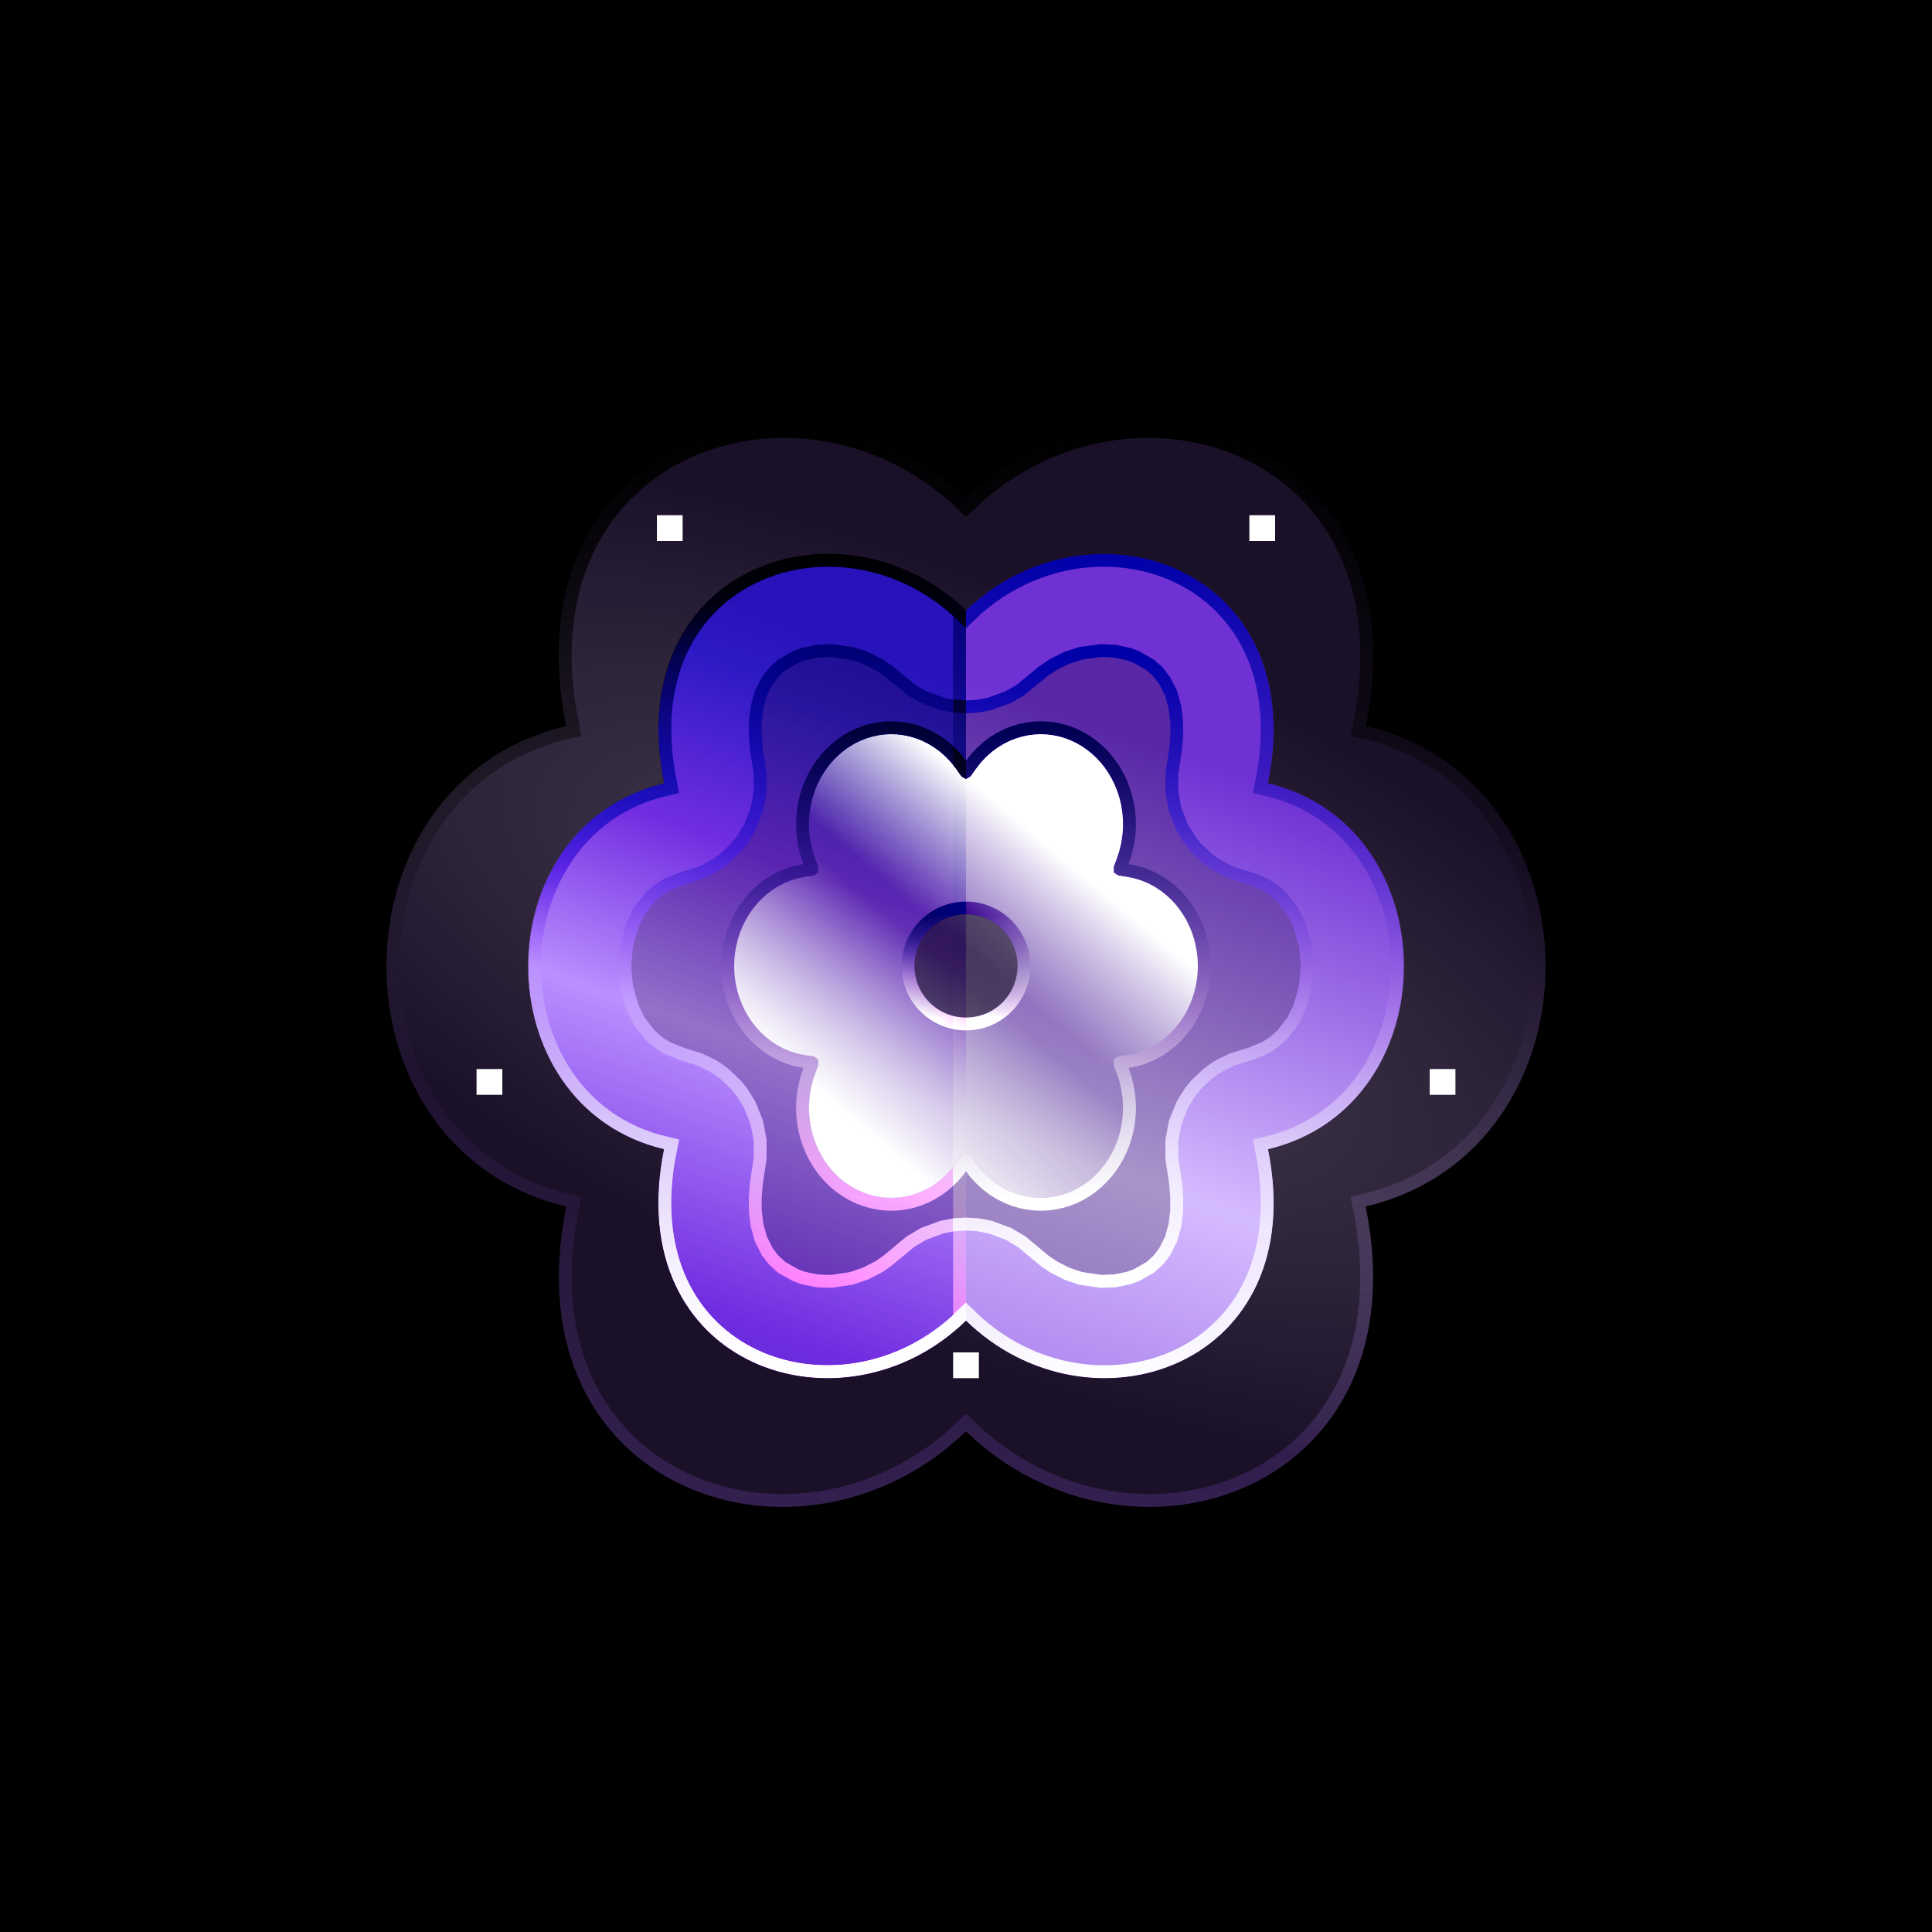
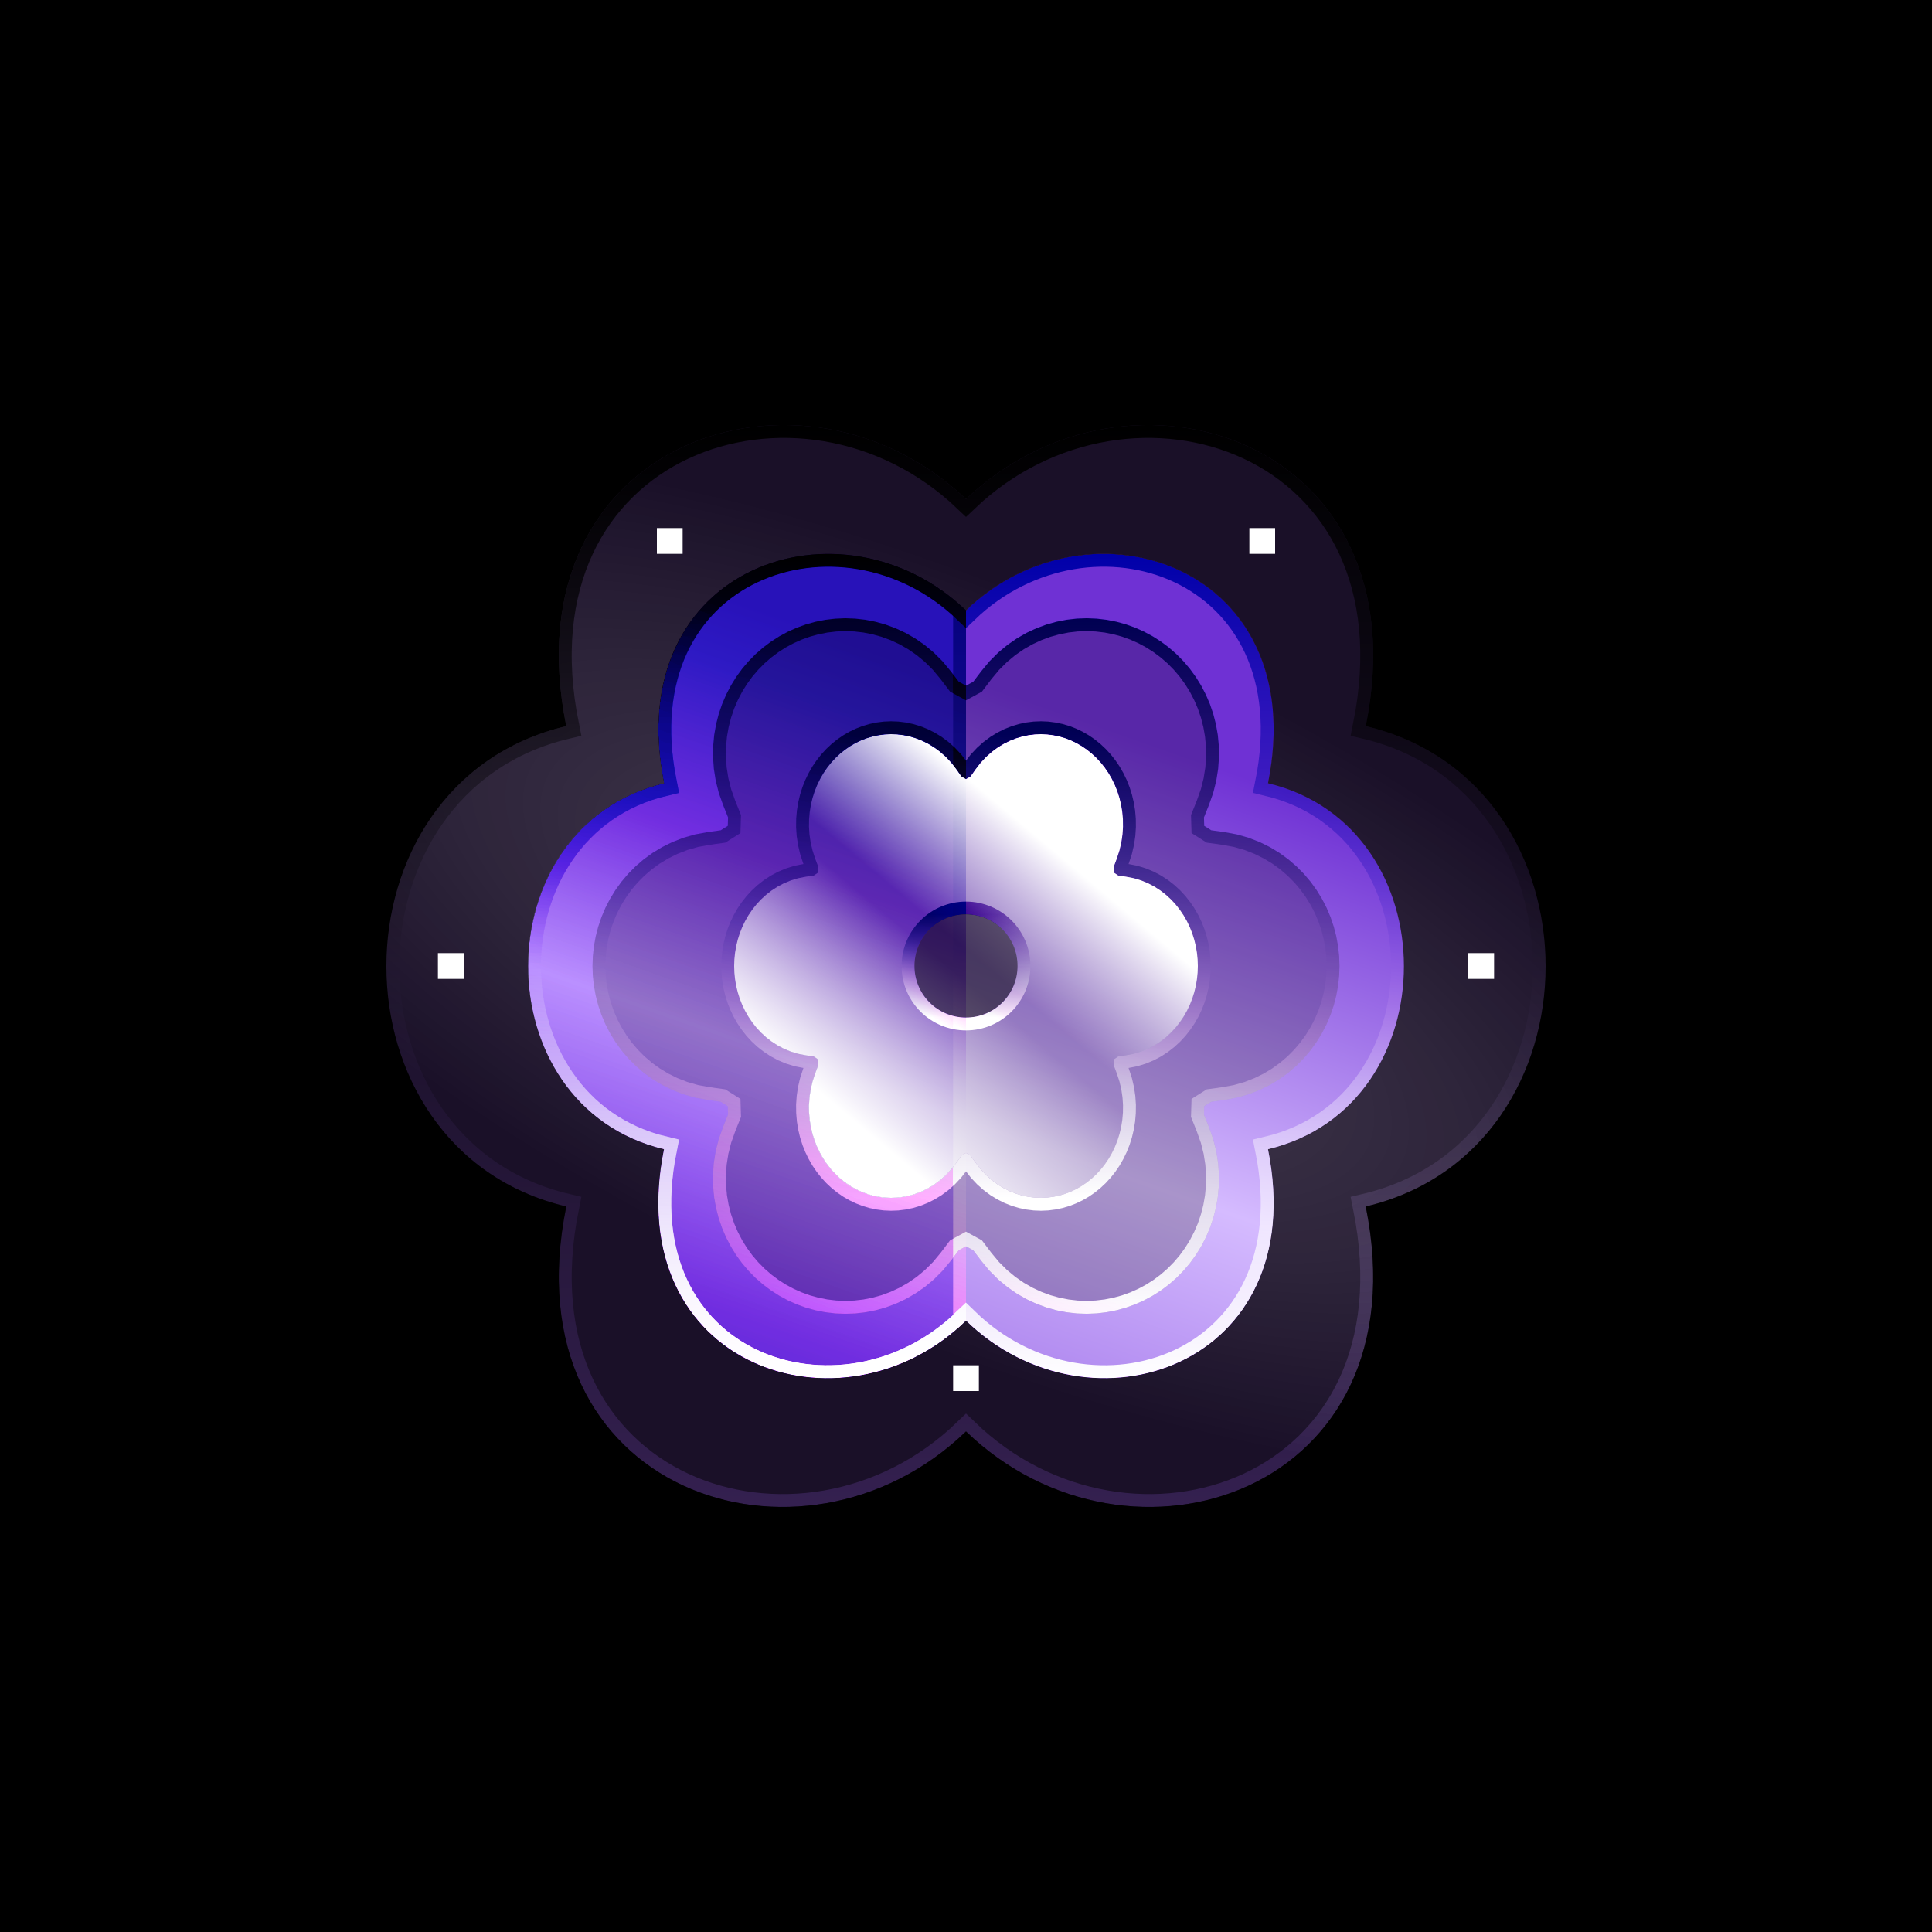
<svg xmlns="http://www.w3.org/2000/svg" width="150" height="150" viewBox="0 0 150 150" fill="none" data-name="D_4 Days 250">
  <defs>
    <radialGradient id="hb4r1" cx="0" cy="0" r="1" gradientUnits="userSpaceOnUse" gradientTransform="matrix(-22.143 21 -66.065 -34.133 75 75)">
      <stop stop-color="#FFFFFF" />
      <stop offset="1" stop-color="#FFFFFF" stop-opacity="0" />
    </radialGradient>
    <linearGradient id="hb4g3" x1="75" y1="33" x2="75" y2="117" gradientUnits="userSpaceOnUse">
      <stop offset="0" stop-color="#000000" />
      <stop offset="1" stop-color="#FFFFFF" />
    </linearGradient>
    <clipPath id="hb4c2">
      <path d="M75 38.753C87.724 26.637 110.534 34.19 106.034 56.377C124.655 60.784 124.655 89.265 106.034 93.671C110.534 115.858 87.724 123.411 75 111.137C62.276 123.411 39.466 115.858 43.966 93.671C25.345 89.265 25.345 60.784 43.966 56.377C39.466 34.19 62.276 26.637 75 38.753Z" />
    </clipPath>
    <linearGradient id="hb4l4" x1="96.104" y1="60.136" x2="70.013" y2="134.164" gradientUnits="userSpaceOnUse">
      <stop offset="0" stop-color="#6F31D4" />
      <stop offset="0.412" stop-color="#D5BBFF" />
      <stop offset="1" stop-color="#6F31D4" />
    </linearGradient>
    <linearGradient id="hb4g6" x1="75" y1="43" x2="75" y2="107" gradientUnits="userSpaceOnUse">
      <stop offset="0" stop-color="#000000" />
      <stop offset="1" stop-color="#FFFFFF" />
    </linearGradient>
    <clipPath id="hb4c5">
      <path d="M75 47.383C84.614 38.152 101.848 43.907 98.448 60.811C112.517 64.169 112.517 85.868 98.448 89.225C101.848 106.13 84.614 111.885 75 102.533C65.386 111.885 48.152 106.13 51.552 89.225C37.483 85.868 37.483 64.169 51.552 60.811C48.152 43.907 65.386 38.152 75 47.383Z" />
    </clipPath>
    <linearGradient id="hb4g8" x1="75" y1="43" x2="75" y2="107" gradientUnits="userSpaceOnUse">
      <stop offset="0" stop-color="#000000" />
      <stop offset="1" stop-color="#FFFFFF" />
    </linearGradient>
    <clipPath id="hb4c7">
      <path d="M75 102.533C65.386 111.885 48.152 106.13 51.552 89.225C37.483 85.868 37.483 64.169 51.552 60.811C48.152 43.907 65.386 38.152 75 47.383Z" />
    </clipPath>
-     <linearGradient id="hb4g10" x1="75" y1="51.009" x2="75" y2="98.988" gradientUnits="userSpaceOnUse">
+     <linearGradient id="hb4g10" x1="75" y1="48" x2="75" y2="102" gradientUnits="userSpaceOnUse">
      <stop offset="0" stop-color="#000000" />
      <stop offset="1" stop-color="#FFFFFF" />
    </linearGradient>
    <clipPath id="hb4c9">
-       <path d="M-10 -10H160V160H-10ZM75 55.383L76 55.321L77 55.129L78.5 54.577L79.5 53.998L81.325 52.502L82 52.046L83 51.545L84 51.217L85.5 51.009L86.5 51.057L87.5 51.274L88 51.458L89 52.031L89.528 52.502L90 53.111L90.45 54.002L90.729 55.002L90.853 56.002L90.866 57.002L90.791 58.002L90.489 60.002L90.478 61.502L90.754 63.002L91.351 64.502L91.968 65.502L92.5 66.159L93.384 67.002L94 67.461L94.945 68.002L95.5 68.248L97 68.719L98 69.136L98.58 69.502L99.153 70.002L99.934 71.002L100.432 72.002L100.855 73.502L100.994 75.002L100.861 76.502L100.446 78.002L99.954 79.002L99.185 80.002L98.621 80.502L98 80.901L97 81.318L95.5 81.789L94.5 82.268L94 82.577L93.422 83.002L92.5 83.878L91.991 84.502L91.368 85.502L90.763 87.002L90.481 88.502L90.486 90.002L90.788 92.002L90.865 93.002L90.855 94.002L90.736 95.002L90.462 96.002L90 96.923L89.551 97.502L89 97.997L88 98.562L87.5 98.742L86.5 98.949L85.5 98.987L84 98.761L83 98.419L82 97.901L81.418 97.502L79.618 96.002L78.5 95.34L77 94.787L76 94.596L75 94.533L74 94.596L73 94.787L71.5 95.34L70.382 96.002L68.582 97.502L68 97.901L67 98.419L66 98.761L64.5 98.987L63.5 98.949L62.5 98.742L62 98.562L61 97.997L60.449 97.502L60 96.923L59.538 96.002L59.264 95.002L59.145 94.002L59.135 93.002L59.212 92.002L59.514 90.002L59.519 88.502L59.237 87.002L58.632 85.502L58.009 84.502L57.5 83.878L56.578 83.002L56 82.577L55.5 82.268L54.5 81.789L53 81.318L52 80.901L51.379 80.502L50.815 80.002L50.046 79.002L49.554 78.002L49.139 76.502L49.006 75.002L49.145 73.502L49.568 72.002L50.066 71.002L50.847 70.002L51.42 69.502L52 69.136L53 68.719L54.5 68.248L55.055 68.002L56 67.461L56.616 67.002L57.5 66.159L58.032 65.502L58.649 64.502L59.246 63.002L59.522 61.502L59.511 60.002L59.209 58.002L59.134 57.002L59.147 56.002L59.271 55.002L59.55 54.002L60 53.111L60.472 52.502L61 52.031L62 51.458L62.5 51.274L63.5 51.057L64.5 51.009L66 51.217L67 51.545L68 52.046L68.675 52.502L70.5 53.998L71.5 54.577L73 55.129L74 55.321L75 55.383Z" clip-rule="evenodd" fill-rule="evenodd" />
+       <path d="M75 53.236L75.567 52.926L76.176 52.122L76.827 51.337L77.511 50.656L78.221 50.067L78.954 49.561L79.704 49.132L80.469 48.776L81.245 48.49L82.027 48.272L82.813 48.118L83.599 48.028L84.382 48L85.158 48.032L85.924 48.123L86.677 48.271L87.415 48.474L88.133 48.732L88.829 49.043L89.5 49.405L90.143 49.816L90.755 50.275L91.334 50.78L91.875 51.329L92.378 51.92L92.838 52.551L93.253 53.22L93.62 53.925L93.937 54.663L94.199 55.434L94.405 56.233L94.55 57.061L94.63 57.914L94.641 58.791L94.577 59.691L94.432 60.612L94.195 61.555L93.853 62.523L93.475 63.462L93.495 64.118L94.042 64.463L95.029 64.599L96.022 64.781L96.942 65.044L97.798 65.376L98.594 65.77L99.334 66.218L100.019 66.715L100.65 67.257L101.227 67.838L101.75 68.455L102.219 69.104L102.635 69.78L102.996 70.481L103.302 71.203L103.553 71.942L103.748 72.694L103.888 73.457L103.972 74.227L104 75L103.972 75.773L103.888 76.543L103.748 77.306L103.553 78.058L103.302 78.797L102.996 79.519L102.635 80.22L102.219 80.896L101.75 81.545L101.227 82.162L100.65 82.743L100.019 83.285L99.334 83.782L98.594 84.23L97.798 84.624L96.942 84.956L96.022 85.219L95.029 85.401L94.042 85.537L93.495 85.882L93.475 86.538L93.853 87.477L94.195 88.445L94.432 89.388L94.577 90.309L94.641 91.209L94.63 92.086L94.55 92.939L94.405 93.767L94.199 94.566L93.937 95.337L93.62 96.075L93.253 96.78L92.838 97.449L92.378 98.08L91.875 98.671L91.334 99.22L90.755 99.725L90.143 100.184L89.5 100.595L88.829 100.957L88.133 101.268L87.415 101.526L86.677 101.729L85.924 101.877L85.158 101.968L84.382 102L83.599 101.972L82.813 101.882L82.027 101.728L81.245 101.51L80.469 101.224L79.704 100.868L78.954 100.439L78.221 99.933L77.511 99.344L76.827 98.663L76.176 97.878L75.567 97.074L75 96.764L74.433 97.074L73.824 97.878L73.173 98.663L72.489 99.344L71.779 99.933L71.046 100.439L70.296 100.868L69.531 101.224L68.755 101.51L67.973 101.728L67.187 101.882L66.401 101.972L65.618 102L64.842 101.968L64.076 101.877L63.323 101.729L62.585 101.526L61.867 101.268L61.171 100.957L60.5 100.595L59.857 100.184L59.245 99.725L58.666 99.22L58.125 98.671L57.622 98.08L57.162 97.449L56.747 96.78L56.38 96.075L56.063 95.337L55.801 94.566L55.595 93.767L55.45 92.939L55.37 92.086L55.359 91.209L55.423 90.309L55.568 89.388L55.805 88.445L56.147 87.477L56.525 86.538L56.505 85.882L55.958 85.537L54.971 85.401L53.978 85.219L53.058 84.956L52.202 84.624L51.406 84.23L50.666 83.782L49.981 83.285L49.35 82.743L48.773 82.162L48.25 81.545L47.781 80.896L47.365 80.22L47.004 79.519L46.698 78.797L46.447 78.058L46.252 77.306L46.112 76.543L46.028 75.773L46 75L46.028 74.227L46.112 73.457L46.252 72.694L46.447 71.942L46.698 71.203L47.004 70.481L47.365 69.78L47.781 69.104L48.25 68.455L48.773 67.838L49.35 67.257L49.981 66.715L50.666 66.218L51.406 65.77L52.202 65.376L53.058 65.044L53.978 64.781L54.971 64.599L55.958 64.463L56.505 64.118L56.525 63.462L56.147 62.523L55.805 61.555L55.568 60.612L55.423 59.691L55.359 58.791L55.37 57.914L55.45 57.061L55.595 56.233L55.801 55.434L56.063 54.663L56.38 53.925L56.747 53.22L57.162 52.551L57.622 51.92L58.125 51.329L58.666 50.78L59.245 50.275L59.857 49.816L60.5 49.405L61.171 49.043L61.867 48.732L62.585 48.474L63.323 48.271L64.076 48.123L64.842 48.032L65.618 48L66.401 48.028L67.187 48.118L67.973 48.272L68.755 48.49L69.531 48.776L70.296 49.132L71.046 49.561L71.779 50.067L72.489 50.656L73.173 51.337L73.824 52.122L74.433 52.926L75 53.236Z" />
    </clipPath>
    <linearGradient id="hb4q11" x1="82.884" y1="66.936" x2="66.108" y2="86.88" gradientUnits="userSpaceOnUse">
      <stop offset="0" stop-color="#FFFFFF" />
      <stop offset="0.395" stop-color="#FFFFFF" stop-opacity="0.01" />
      <stop offset="0.465" stop-color="#FFFFFF" stop-opacity="0.01" />
      <stop offset="1" stop-color="#FFFFFF" />
    </linearGradient>
    <linearGradient id="hb4g13" x1="75" y1="57" x2="75" y2="93" gradientUnits="userSpaceOnUse">
      <stop offset="0" stop-color="#000000" />
      <stop offset="1" stop-color="#FFFFFF" />
    </linearGradient>
    <clipPath id="hb4c12">
      <path d="M-10 -10H160V160H-10ZM75 60.49L75.352 60.284L75.73 59.748L76.134 59.224L76.558 58.771L76.999 58.378L77.454 58.04L77.92 57.755L78.395 57.517L78.876 57.327L79.362 57.181L79.85 57.079L80.337 57.019L80.823 57L81.305 57.021L81.78 57.082L82.248 57.18L82.706 57.316L83.151 57.488L83.584 57.695L84 57.937L84.399 58.211L84.779 58.517L85.138 58.853L85.474 59.219L85.786 59.613L86.072 60.034L86.329 60.48L86.557 60.95L86.754 61.442L86.917 61.956L87.044 62.489L87.134 63.041L87.184 63.609L87.191 64.194L87.151 64.794L87.061 65.408L86.914 66.037L86.702 66.682L86.467 67.308L86.479 67.745L86.819 67.976L87.432 68.066L88.048 68.187L88.619 68.363L89.151 68.584L89.645 68.846L90.104 69.145L90.529 69.477L90.921 69.838L91.279 70.225L91.603 70.637L91.895 71.069L92.153 71.52L92.377 71.987L92.567 72.468L92.722 72.961L92.844 73.463L92.93 73.971L92.983 74.485L93 75L92.983 75.515L92.93 76.029L92.844 76.537L92.722 77.039L92.567 77.532L92.377 78.013L92.153 78.48L91.895 78.931L91.603 79.363L91.279 79.775L90.921 80.162L90.529 80.523L90.104 80.855L89.645 81.154L89.151 81.416L88.619 81.637L88.048 81.813L87.432 81.934L86.819 82.024L86.479 82.255L86.467 82.692L86.702 83.318L86.914 83.963L87.061 84.592L87.151 85.206L87.191 85.806L87.184 86.391L87.134 86.959L87.044 87.511L86.917 88.044L86.754 88.558L86.557 89.05L86.329 89.52L86.072 89.966L85.786 90.387L85.474 90.781L85.138 91.147L84.779 91.483L84.399 91.789L84 92.063L83.584 92.305L83.151 92.512L82.706 92.684L82.248 92.82L81.78 92.918L81.305 92.979L80.823 93L80.337 92.981L79.85 92.921L79.362 92.819L78.876 92.673L78.395 92.483L77.92 92.245L77.454 91.96L76.999 91.622L76.558 91.229L76.134 90.776L75.73 90.252L75.352 89.716L75 89.51L74.648 89.716L74.27 90.252L73.866 90.776L73.442 91.229L73.001 91.622L72.546 91.96L72.08 92.245L71.605 92.483L71.124 92.673L70.638 92.819L70.15 92.921L69.663 92.981L69.177 93L68.695 92.979L68.22 92.918L67.752 92.82L67.294 92.684L66.849 92.512L66.416 92.305L66 92.063L65.601 91.789L65.221 91.483L64.862 91.147L64.526 90.781L64.214 90.387L63.928 89.966L63.671 89.52L63.443 89.05L63.246 88.558L63.083 88.044L62.956 87.511L62.866 86.959L62.816 86.391L62.809 85.806L62.849 85.206L62.939 84.592L63.086 83.963L63.298 83.318L63.533 82.692L63.521 82.255L63.181 82.024L62.568 81.934L61.952 81.813L61.381 81.637L60.849 81.416L60.355 81.154L59.896 80.855L59.471 80.523L59.079 80.162L58.721 79.775L58.397 79.363L58.105 78.931L57.847 78.48L57.623 78.013L57.433 77.532L57.278 77.039L57.156 76.537L57.07 76.029L57.017 75.515L57 75L57.017 74.485L57.07 73.971L57.156 73.463L57.278 72.961L57.433 72.468L57.623 71.987L57.847 71.52L58.105 71.069L58.397 70.637L58.721 70.225L59.079 69.838L59.471 69.477L59.896 69.145L60.355 68.846L60.849 68.584L61.381 68.363L61.952 68.187L62.568 68.066L63.181 67.976L63.521 67.745L63.533 67.308L63.298 66.682L63.086 66.037L62.939 65.408L62.849 64.794L62.809 64.194L62.816 63.609L62.866 63.041L62.956 62.489L63.083 61.956L63.246 61.442L63.443 60.95L63.671 60.48L63.928 60.034L64.214 59.613L64.526 59.219L64.862 58.853L65.221 58.517L65.601 58.211L66 57.937L66.416 57.695L66.849 57.488L67.294 57.316L67.752 57.18L68.22 57.082L68.695 57.021L69.177 57L69.663 57.019L70.15 57.079L70.638 57.181L71.124 57.327L71.605 57.517L72.08 57.755L72.546 58.04L73.001 58.378L73.442 58.771L73.866 59.224L74.27 59.748L74.648 60.284L75 60.49Z" clip-rule="evenodd" fill-rule="evenodd" />
    </clipPath>
    <linearGradient id="hb4g15" x1="75" y1="71" x2="75" y2="79" gradientUnits="userSpaceOnUse">
      <stop offset="0" stop-color="#000000" />
      <stop offset="1" stop-color="#FFFFFF" />
    </linearGradient>
    <clipPath id="hb4c14">
      <path d="M-10 -10H160V160H-10ZM75 71L75 71C77.209 71 79 72.791 79 75L79 75C79 77.209 77.209 79 75 79L75 79L75 79C72.791 79 71 77.209 71 75L71 75C71 72.791 72.791 71 75 71L75 71Z" clip-rule="evenodd" fill-rule="evenodd" />
    </clipPath>
  </defs>
  <rect width="150" height="150" fill="#000000" data-l="bg" />
  <path d="M75 38.753C87.724 26.637 110.534 34.19 106.034 56.377C124.655 60.784 124.655 89.265 106.034 93.671C110.534 115.858 87.724 123.411 75 111.137C62.276 123.411 39.466 115.858 43.966 93.671C25.345 89.265 25.345 60.784 43.966 56.377C39.466 34.19 62.276 26.637 75 38.753Z" fill="#A269FF" fill-opacity="0.16" data-n="1" data-l="Plate" />
  <path d="M75 38.753C87.724 26.637 110.534 34.19 106.034 56.377C124.655 60.784 124.655 89.265 106.034 93.671C110.534 115.858 87.724 123.411 75 111.137C62.276 123.411 39.466 115.858 43.966 93.671C25.345 89.265 25.345 60.784 43.966 56.377C39.466 34.19 62.276 26.637 75 38.753Z" fill="url(#hb4r1)" fill-opacity="0.2" data-n="1" data-l="Plate" />
  <path d="M75 38.753C87.724 26.637 110.534 34.19 106.034 56.377C124.655 60.784 124.655 89.265 106.034 93.671C110.534 115.858 87.724 123.411 75 111.137C62.276 123.411 39.466 115.858 43.966 93.671C25.345 89.265 25.345 60.784 43.966 56.377C39.466 34.19 62.276 26.637 75 38.753Z" fill="none" stroke="url(#hb4g3)" stroke-width="2" clip-path="url(#hb4c2)" style="mix-blend-mode:overlay" data-n="1" data-l="Plate" />
  <path d="M75 47.383C84.614 38.152 101.848 43.907 98.448 60.811C112.517 64.169 112.517 85.868 98.448 89.225C101.848 106.13 84.614 111.885 75 102.533C65.386 111.885 48.152 106.13 51.552 89.225C37.483 85.868 37.483 64.169 51.552 60.811C48.152 43.907 65.386 38.152 75 47.383Z" fill="url(#hb4l4)" data-n="2" data-l="Gem" />
  <path d="M75 47.383C84.614 38.152 101.848 43.907 98.448 60.811C112.517 64.169 112.517 85.868 98.448 89.225C101.848 106.13 84.614 111.885 75 102.533C65.386 111.885 48.152 106.13 51.552 89.225C37.483 85.868 37.483 64.169 51.552 60.811C48.152 43.907 65.386 38.152 75 47.383Z" fill="none" stroke="url(#hb4g6)" stroke-width="2" clip-path="url(#hb4c5)" style="mix-blend-mode:overlay" data-n="2" data-l="Gem" />
  <path d="M75 102.533C65.386 111.885 48.152 106.13 51.552 89.225C37.483 85.868 37.483 64.169 51.552 60.811C48.152 43.907 65.386 38.152 75 47.383Z" fill="#000000" fill-opacity="0.64" style="mix-blend-mode:overlay" data-n="3" data-l="Gem facet" />
  <path d="M75 102.533C65.386 111.885 48.152 106.13 51.552 89.225C37.483 85.868 37.483 64.169 51.552 60.811C48.152 43.907 65.386 38.152 75 47.383Z" fill="none" stroke="url(#hb4g8)" stroke-width="2" clip-path="url(#hb4c7)" style="mix-blend-mode:overlay" data-n="3" data-l="Gem facet" />
-   <path d="M75 55.383L76 55.321L77 55.129L78.5 54.577L79.5 53.998L81.325 52.502L82 52.046L83 51.545L84 51.217L85.5 51.009L86.5 51.057L87.5 51.274L88 51.458L89 52.031L89.528 52.502L90 53.111L90.45 54.002L90.729 55.002L90.853 56.002L90.866 57.002L90.791 58.002L90.489 60.002L90.478 61.502L90.754 63.002L91.351 64.502L91.968 65.502L92.5 66.159L93.384 67.002L94 67.461L94.945 68.002L95.5 68.248L97 68.719L98 69.136L98.58 69.502L99.153 70.002L99.934 71.002L100.432 72.002L100.855 73.502L100.994 75.002L100.861 76.502L100.446 78.002L99.954 79.002L99.185 80.002L98.621 80.502L98 80.901L97 81.318L95.5 81.789L94.5 82.268L94 82.577L93.422 83.002L92.5 83.878L91.991 84.502L91.368 85.502L90.763 87.002L90.481 88.502L90.486 90.002L90.788 92.002L90.865 93.002L90.855 94.002L90.736 95.002L90.462 96.002L90 96.923L89.551 97.502L89 97.997L88 98.562L87.5 98.742L86.5 98.949L85.5 98.987L84 98.761L83 98.419L82 97.901L81.418 97.502L79.618 96.002L78.5 95.34L77 94.787L76 94.596L75 94.533L74 94.596L73 94.787L71.5 95.34L70.382 96.002L68.582 97.502L68 97.901L67 98.419L66 98.761L64.5 98.987L63.5 98.949L62.5 98.742L62 98.562L61 97.997L60.449 97.502L60 96.923L59.538 96.002L59.264 95.002L59.145 94.002L59.135 93.002L59.212 92.002L59.514 90.002L59.519 88.502L59.237 87.002L58.632 85.502L58.009 84.502L57.5 83.878L56.578 83.002L56 82.577L55.5 82.268L54.5 81.789L53 81.318L52 80.901L51.379 80.502L50.815 80.002L50.046 79.002L49.554 78.002L49.139 76.502L49.006 75.002L49.145 73.502L49.568 72.002L50.066 71.002L50.847 70.002L51.42 69.502L52 69.136L53 68.719L54.5 68.248L55.055 68.002L56 67.461L56.616 67.002L57.5 66.159L58.032 65.502L58.649 64.502L59.246 63.002L59.522 61.502L59.511 60.002L59.209 58.002L59.134 57.002L59.147 56.002L59.271 55.002L59.55 54.002L60 53.111L60.472 52.502L61 52.031L62 51.458L62.5 51.274L63.5 51.057L64.5 51.009L66 51.217L67 51.545L68 52.046L68.675 52.502L70.5 53.998L71.5 54.577L73 55.129L74 55.321L75 55.383Z" fill="#000000" fill-opacity="0.21" data-n="4" data-l="Echo" />
-   <path d="M75 55.383L76 55.321L77 55.129L78.5 54.577L79.5 53.998L81.325 52.502L82 52.046L83 51.545L84 51.217L85.5 51.009L86.5 51.057L87.5 51.274L88 51.458L89 52.031L89.528 52.502L90 53.111L90.45 54.002L90.729 55.002L90.853 56.002L90.866 57.002L90.791 58.002L90.489 60.002L90.478 61.502L90.754 63.002L91.351 64.502L91.968 65.502L92.5 66.159L93.384 67.002L94 67.461L94.945 68.002L95.5 68.248L97 68.719L98 69.136L98.58 69.502L99.153 70.002L99.934 71.002L100.432 72.002L100.855 73.502L100.994 75.002L100.861 76.502L100.446 78.002L99.954 79.002L99.185 80.002L98.621 80.502L98 80.901L97 81.318L95.5 81.789L94.5 82.268L94 82.577L93.422 83.002L92.5 83.878L91.991 84.502L91.368 85.502L90.763 87.002L90.481 88.502L90.486 90.002L90.788 92.002L90.865 93.002L90.855 94.002L90.736 95.002L90.462 96.002L90 96.923L89.551 97.502L89 97.997L88 98.562L87.5 98.742L86.5 98.949L85.5 98.987L84 98.761L83 98.419L82 97.901L81.418 97.502L79.618 96.002L78.5 95.34L77 94.787L76 94.596L75 94.533L74 94.596L73 94.787L71.5 95.34L70.382 96.002L68.582 97.502L68 97.901L67 98.419L66 98.761L64.5 98.987L63.5 98.949L62.5 98.742L62 98.562L61 97.997L60.449 97.502L60 96.923L59.538 96.002L59.264 95.002L59.145 94.002L59.135 93.002L59.212 92.002L59.514 90.002L59.519 88.502L59.237 87.002L58.632 85.502L58.009 84.502L57.5 83.878L56.578 83.002L56 82.577L55.5 82.268L54.5 81.789L53 81.318L52 80.901L51.379 80.502L50.815 80.002L50.046 79.002L49.554 78.002L49.139 76.502L49.006 75.002L49.145 73.502L49.568 72.002L50.066 71.002L50.847 70.002L51.42 69.502L52 69.136L53 68.719L54.5 68.248L55.055 68.002L56 67.461L56.616 67.002L57.5 66.159L58.032 65.502L58.649 64.502L59.246 63.002L59.522 61.502L59.511 60.002L59.209 58.002L59.134 57.002L59.147 56.002L59.271 55.002L59.55 54.002L60 53.111L60.472 52.502L61 52.031L62 51.458L62.5 51.274L63.5 51.057L64.5 51.009L66 51.217L67 51.545L68 52.046L68.675 52.502L70.5 53.998L71.5 54.577L73 55.129L74 55.321L75 55.383Z" fill="none" stroke="url(#hb4g10)" stroke-width="2" clip-path="url(#hb4c9)" style="mix-blend-mode:overlay" data-n="4" data-l="Echo" />
+   <path d="M75 53.236L75.567 52.926L76.176 52.122L76.827 51.337L77.511 50.656L78.221 50.067L78.954 49.561L79.704 49.132L80.469 48.776L81.245 48.49L82.027 48.272L82.813 48.118L83.599 48.028L84.382 48L85.158 48.032L85.924 48.123L86.677 48.271L87.415 48.474L88.133 48.732L88.829 49.043L89.5 49.405L90.143 49.816L90.755 50.275L91.334 50.78L91.875 51.329L92.378 51.92L92.838 52.551L93.253 53.22L93.62 53.925L93.937 54.663L94.199 55.434L94.405 56.233L94.55 57.061L94.63 57.914L94.641 58.791L94.577 59.691L94.432 60.612L94.195 61.555L93.853 62.523L93.475 63.462L93.495 64.118L94.042 64.463L95.029 64.599L96.022 64.781L96.942 65.044L97.798 65.376L98.594 65.77L99.334 66.218L100.019 66.715L100.65 67.257L101.227 67.838L101.75 68.455L102.219 69.104L102.635 69.78L102.996 70.481L103.302 71.203L103.553 71.942L103.748 72.694L103.888 73.457L103.972 74.227L104 75L103.972 75.773L103.888 76.543L103.748 77.306L103.553 78.058L103.302 78.797L102.996 79.519L102.635 80.22L102.219 80.896L101.75 81.545L101.227 82.162L100.65 82.743L100.019 83.285L99.334 83.782L98.594 84.23L97.798 84.624L96.942 84.956L96.022 85.219L95.029 85.401L94.042 85.537L93.495 85.882L93.475 86.538L93.853 87.477L94.195 88.445L94.432 89.388L94.577 90.309L94.641 91.209L94.63 92.086L94.55 92.939L94.405 93.767L94.199 94.566L93.937 95.337L93.62 96.075L93.253 96.78L92.838 97.449L92.378 98.08L91.875 98.671L91.334 99.22L90.755 99.725L90.143 100.184L89.5 100.595L88.829 100.957L88.133 101.268L87.415 101.526L86.677 101.729L85.924 101.877L85.158 101.968L84.382 102L83.599 101.972L82.813 101.882L82.027 101.728L81.245 101.51L80.469 101.224L79.704 100.868L78.954 100.439L78.221 99.933L77.511 99.344L76.827 98.663L76.176 97.878L75.567 97.074L75 96.764L74.433 97.074L73.824 97.878L73.173 98.663L72.489 99.344L71.779 99.933L71.046 100.439L70.296 100.868L69.531 101.224L68.755 101.51L67.973 101.728L67.187 101.882L66.401 101.972L65.618 102L64.842 101.968L64.076 101.877L63.323 101.729L62.585 101.526L61.867 101.268L61.171 100.957L60.5 100.595L59.857 100.184L59.245 99.725L58.666 99.22L58.125 98.671L57.622 98.08L57.162 97.449L56.747 96.78L56.38 96.075L56.063 95.337L55.801 94.566L55.595 93.767L55.45 92.939L55.37 92.086L55.359 91.209L55.423 90.309L55.568 89.388L55.805 88.445L56.147 87.477L56.525 86.538L56.505 85.882L55.958 85.537L54.971 85.401L53.978 85.219L53.058 84.956L52.202 84.624L51.406 84.23L50.666 83.782L49.981 83.285L49.35 82.743L48.773 82.162L48.25 81.545L47.781 80.896L47.365 80.22L47.004 79.519L46.698 78.797L46.447 78.058L46.252 77.306L46.112 76.543L46.028 75.773L46 75L46.028 74.227L46.112 73.457L46.252 72.694L46.447 71.942L46.698 71.203L47.004 70.481L47.365 69.78L47.781 69.104L48.25 68.455L48.773 67.838L49.35 67.257L49.981 66.715L50.666 66.218L51.406 65.77L52.202 65.376L53.058 65.044L53.978 64.781L54.971 64.599L55.958 64.463L56.505 64.118L56.525 63.462L56.147 62.523L55.805 61.555L55.568 60.612L55.423 59.691L55.359 58.791L55.37 57.914L55.45 57.061L55.595 56.233L55.801 55.434L56.063 54.663L56.38 53.925L56.747 53.22L57.162 52.551L57.622 51.92L58.125 51.329L58.666 50.78L59.245 50.275L59.857 49.816L60.5 49.405L61.171 49.043L61.867 48.732L62.585 48.474L63.323 48.271L64.076 48.123L64.842 48.032L65.618 48L66.401 48.028L67.187 48.118L67.973 48.272L68.755 48.49L69.531 48.776L70.296 49.132L71.046 49.561L71.779 50.067L72.489 50.656L73.173 51.337L73.824 52.122L74.433 52.926L75 53.236Z" fill="#000000" fill-opacity="0.21" data-n="4" data-l="Recess" />
+   <path d="M75 53.236L75.567 52.926L76.176 52.122L76.827 51.337L77.511 50.656L78.221 50.067L78.954 49.561L79.704 49.132L80.469 48.776L81.245 48.49L82.027 48.272L82.813 48.118L83.599 48.028L84.382 48L85.158 48.032L85.924 48.123L86.677 48.271L87.415 48.474L88.133 48.732L88.829 49.043L89.5 49.405L90.143 49.816L90.755 50.275L91.334 50.78L91.875 51.329L92.378 51.92L92.838 52.551L93.253 53.22L93.62 53.925L93.937 54.663L94.199 55.434L94.405 56.233L94.55 57.061L94.63 57.914L94.641 58.791L94.577 59.691L94.432 60.612L94.195 61.555L93.853 62.523L93.475 63.462L93.495 64.118L94.042 64.463L95.029 64.599L96.022 64.781L96.942 65.044L97.798 65.376L98.594 65.77L99.334 66.218L100.019 66.715L100.65 67.257L101.227 67.838L101.75 68.455L102.219 69.104L102.635 69.78L102.996 70.481L103.302 71.203L103.553 71.942L103.748 72.694L103.888 73.457L103.972 74.227L104 75L103.972 75.773L103.888 76.543L103.748 77.306L103.553 78.058L103.302 78.797L102.996 79.519L102.635 80.22L102.219 80.896L101.75 81.545L101.227 82.162L100.65 82.743L100.019 83.285L99.334 83.782L98.594 84.23L97.798 84.624L96.942 84.956L96.022 85.219L95.029 85.401L94.042 85.537L93.495 85.882L93.475 86.538L93.853 87.477L94.195 88.445L94.432 89.388L94.577 90.309L94.641 91.209L94.63 92.086L94.55 92.939L94.405 93.767L94.199 94.566L93.937 95.337L93.62 96.075L93.253 96.78L92.838 97.449L92.378 98.08L91.875 98.671L91.334 99.22L90.755 99.725L90.143 100.184L89.5 100.595L88.829 100.957L88.133 101.268L87.415 101.526L86.677 101.729L85.924 101.877L85.158 101.968L84.382 102L83.599 101.972L82.813 101.882L82.027 101.728L81.245 101.51L80.469 101.224L79.704 100.868L78.954 100.439L78.221 99.933L77.511 99.344L76.827 98.663L76.176 97.878L75.567 97.074L75 96.764L74.433 97.074L73.824 97.878L73.173 98.663L72.489 99.344L71.779 99.933L71.046 100.439L70.296 100.868L69.531 101.224L68.755 101.51L67.973 101.728L67.187 101.882L66.401 101.972L65.618 102L64.842 101.968L64.076 101.877L63.323 101.729L62.585 101.526L61.867 101.268L61.171 100.957L60.5 100.595L59.857 100.184L59.245 99.725L58.666 99.22L58.125 98.671L57.622 98.08L57.162 97.449L56.747 96.78L56.38 96.075L56.063 95.337L55.801 94.566L55.595 93.767L55.45 92.939L55.37 92.086L55.359 91.209L55.423 90.309L55.568 89.388L55.805 88.445L56.147 87.477L56.525 86.538L56.505 85.882L55.958 85.537L54.971 85.401L53.978 85.219L53.058 84.956L52.202 84.624L51.406 84.23L50.666 83.782L49.981 83.285L49.35 82.743L48.773 82.162L48.25 81.545L47.781 80.896L47.365 80.22L47.004 79.519L46.698 78.797L46.447 78.058L46.252 77.306L46.112 76.543L46.028 75.773L46 75L46.028 74.227L46.112 73.457L46.252 72.694L46.447 71.942L46.698 71.203L47.004 70.481L47.365 69.78L47.781 69.104L48.25 68.455L48.773 67.838L49.35 67.257L49.981 66.715L50.666 66.218L51.406 65.77L52.202 65.376L53.058 65.044L53.978 64.781L54.971 64.599L55.958 64.463L56.505 64.118L56.525 63.462L56.147 62.523L55.805 61.555L55.568 60.612L55.423 59.691L55.359 58.791L55.37 57.914L55.45 57.061L55.595 56.233L55.801 55.434L56.063 54.663L56.38 53.925L56.747 53.22L57.162 52.551L57.622 51.92L58.125 51.329L58.666 50.78L59.245 50.275L59.857 49.816L60.5 49.405L61.171 49.043L61.867 48.732L62.585 48.474L63.323 48.271L64.076 48.123L64.842 48.032L65.618 48L66.401 48.028L67.187 48.118L67.973 48.272L68.755 48.49L69.531 48.776L70.296 49.132L71.046 49.561L71.779 50.067L72.489 50.656L73.173 51.337L73.824 52.122L74.433 52.926L75 53.236Z" fill="none" stroke="url(#hb4g10)" stroke-width="2" clip-path="url(#hb4c9)" style="mix-blend-mode:overlay" data-n="4" data-l="Recess" />
  <path d="M75 60.49L75.352 60.284L75.73 59.748L76.134 59.224L76.558 58.771L76.999 58.378L77.454 58.04L77.92 57.755L78.395 57.517L78.876 57.327L79.362 57.181L79.85 57.079L80.337 57.019L80.823 57L81.305 57.021L81.78 57.082L82.248 57.18L82.706 57.316L83.151 57.488L83.584 57.695L84 57.937L84.399 58.211L84.779 58.517L85.138 58.853L85.474 59.219L85.786 59.613L86.072 60.034L86.329 60.48L86.557 60.95L86.754 61.442L86.917 61.956L87.044 62.489L87.134 63.041L87.184 63.609L87.191 64.194L87.151 64.794L87.061 65.408L86.914 66.037L86.702 66.682L86.467 67.308L86.479 67.745L86.819 67.976L87.432 68.066L88.048 68.187L88.619 68.363L89.151 68.584L89.645 68.846L90.104 69.145L90.529 69.477L90.921 69.838L91.279 70.225L91.603 70.637L91.895 71.069L92.153 71.52L92.377 71.987L92.567 72.468L92.722 72.961L92.844 73.463L92.93 73.971L92.983 74.485L93 75L92.983 75.515L92.93 76.029L92.844 76.537L92.722 77.039L92.567 77.532L92.377 78.013L92.153 78.48L91.895 78.931L91.603 79.363L91.279 79.775L90.921 80.162L90.529 80.523L90.104 80.855L89.645 81.154L89.151 81.416L88.619 81.637L88.048 81.813L87.432 81.934L86.819 82.024L86.479 82.255L86.467 82.692L86.702 83.318L86.914 83.963L87.061 84.592L87.151 85.206L87.191 85.806L87.184 86.391L87.134 86.959L87.044 87.511L86.917 88.044L86.754 88.558L86.557 89.05L86.329 89.52L86.072 89.966L85.786 90.387L85.474 90.781L85.138 91.147L84.779 91.483L84.399 91.789L84 92.063L83.584 92.305L83.151 92.512L82.706 92.684L82.248 92.82L81.78 92.918L81.305 92.979L80.823 93L80.337 92.981L79.85 92.921L79.362 92.819L78.876 92.673L78.395 92.483L77.92 92.245L77.454 91.96L76.999 91.622L76.558 91.229L76.134 90.776L75.73 90.252L75.352 89.716L75 89.51L74.648 89.716L74.27 90.252L73.866 90.776L73.442 91.229L73.001 91.622L72.546 91.96L72.08 92.245L71.605 92.483L71.124 92.673L70.638 92.819L70.15 92.921L69.663 92.981L69.177 93L68.695 92.979L68.22 92.918L67.752 92.82L67.294 92.684L66.849 92.512L66.416 92.305L66 92.063L65.601 91.789L65.221 91.483L64.862 91.147L64.526 90.781L64.214 90.387L63.928 89.966L63.671 89.52L63.443 89.05L63.246 88.558L63.083 88.044L62.956 87.511L62.866 86.959L62.816 86.391L62.809 85.806L62.849 85.206L62.939 84.592L63.086 83.963L63.298 83.318L63.533 82.692L63.521 82.255L63.181 82.024L62.568 81.934L61.952 81.813L61.381 81.637L60.849 81.416L60.355 81.154L59.896 80.855L59.471 80.523L59.079 80.162L58.721 79.775L58.397 79.363L58.105 78.931L57.847 78.48L57.623 78.013L57.433 77.532L57.278 77.039L57.156 76.537L57.07 76.029L57.017 75.515L57 75L57.017 74.485L57.07 73.971L57.156 73.463L57.278 72.961L57.433 72.468L57.623 71.987L57.847 71.52L58.105 71.069L58.397 70.637L58.721 70.225L59.079 69.838L59.471 69.477L59.896 69.145L60.355 68.846L60.849 68.584L61.381 68.363L61.952 68.187L62.568 68.066L63.181 67.976L63.521 67.745L63.533 67.308L63.298 66.682L63.086 66.037L62.939 65.408L62.849 64.794L62.809 64.194L62.816 63.609L62.866 63.041L62.956 62.489L63.083 61.956L63.246 61.442L63.443 60.95L63.671 60.48L63.928 60.034L64.214 59.613L64.526 59.219L64.862 58.853L65.221 58.517L65.601 58.211L66 57.937L66.416 57.695L66.849 57.488L67.294 57.316L67.752 57.18L68.22 57.082L68.695 57.021L69.177 57L69.663 57.019L70.15 57.079L70.638 57.181L71.124 57.327L71.605 57.517L72.08 57.755L72.546 58.04L73.001 58.378L73.442 58.771L73.866 59.224L74.27 59.748L74.648 60.284L75 60.49Z" fill="url(#hb4q11)" data-n="5" data-l="Glass" />
  <path d="M75 60.49L75.352 60.284L75.73 59.748L76.134 59.224L76.558 58.771L76.999 58.378L77.454 58.04L77.92 57.755L78.395 57.517L78.876 57.327L79.362 57.181L79.85 57.079L80.337 57.019L80.823 57L81.305 57.021L81.78 57.082L82.248 57.18L82.706 57.316L83.151 57.488L83.584 57.695L84 57.937L84.399 58.211L84.779 58.517L85.138 58.853L85.474 59.219L85.786 59.613L86.072 60.034L86.329 60.48L86.557 60.95L86.754 61.442L86.917 61.956L87.044 62.489L87.134 63.041L87.184 63.609L87.191 64.194L87.151 64.794L87.061 65.408L86.914 66.037L86.702 66.682L86.467 67.308L86.479 67.745L86.819 67.976L87.432 68.066L88.048 68.187L88.619 68.363L89.151 68.584L89.645 68.846L90.104 69.145L90.529 69.477L90.921 69.838L91.279 70.225L91.603 70.637L91.895 71.069L92.153 71.52L92.377 71.987L92.567 72.468L92.722 72.961L92.844 73.463L92.93 73.971L92.983 74.485L93 75L92.983 75.515L92.93 76.029L92.844 76.537L92.722 77.039L92.567 77.532L92.377 78.013L92.153 78.48L91.895 78.931L91.603 79.363L91.279 79.775L90.921 80.162L90.529 80.523L90.104 80.855L89.645 81.154L89.151 81.416L88.619 81.637L88.048 81.813L87.432 81.934L86.819 82.024L86.479 82.255L86.467 82.692L86.702 83.318L86.914 83.963L87.061 84.592L87.151 85.206L87.191 85.806L87.184 86.391L87.134 86.959L87.044 87.511L86.917 88.044L86.754 88.558L86.557 89.05L86.329 89.52L86.072 89.966L85.786 90.387L85.474 90.781L85.138 91.147L84.779 91.483L84.399 91.789L84 92.063L83.584 92.305L83.151 92.512L82.706 92.684L82.248 92.82L81.78 92.918L81.305 92.979L80.823 93L80.337 92.981L79.85 92.921L79.362 92.819L78.876 92.673L78.395 92.483L77.92 92.245L77.454 91.96L76.999 91.622L76.558 91.229L76.134 90.776L75.73 90.252L75.352 89.716L75 89.51L74.648 89.716L74.27 90.252L73.866 90.776L73.442 91.229L73.001 91.622L72.546 91.96L72.08 92.245L71.605 92.483L71.124 92.673L70.638 92.819L70.15 92.921L69.663 92.981L69.177 93L68.695 92.979L68.22 92.918L67.752 92.82L67.294 92.684L66.849 92.512L66.416 92.305L66 92.063L65.601 91.789L65.221 91.483L64.862 91.147L64.526 90.781L64.214 90.387L63.928 89.966L63.671 89.52L63.443 89.05L63.246 88.558L63.083 88.044L62.956 87.511L62.866 86.959L62.816 86.391L62.809 85.806L62.849 85.206L62.939 84.592L63.086 83.963L63.298 83.318L63.533 82.692L63.521 82.255L63.181 82.024L62.568 81.934L61.952 81.813L61.381 81.637L60.849 81.416L60.355 81.154L59.896 80.855L59.471 80.523L59.079 80.162L58.721 79.775L58.397 79.363L58.105 78.931L57.847 78.48L57.623 78.013L57.433 77.532L57.278 77.039L57.156 76.537L57.07 76.029L57.017 75.515L57 75L57.017 74.485L57.07 73.971L57.156 73.463L57.278 72.961L57.433 72.468L57.623 71.987L57.847 71.52L58.105 71.069L58.397 70.637L58.721 70.225L59.079 69.838L59.471 69.477L59.896 69.145L60.355 68.846L60.849 68.584L61.381 68.363L61.952 68.187L62.568 68.066L63.181 67.976L63.521 67.745L63.533 67.308L63.298 66.682L63.086 66.037L62.939 65.408L62.849 64.794L62.809 64.194L62.816 63.609L62.866 63.041L62.956 62.489L63.083 61.956L63.246 61.442L63.443 60.95L63.671 60.48L63.928 60.034L64.214 59.613L64.526 59.219L64.862 58.853L65.221 58.517L65.601 58.211L66 57.937L66.416 57.695L66.849 57.488L67.294 57.316L67.752 57.18L68.22 57.082L68.695 57.021L69.177 57L69.663 57.019L70.15 57.079L70.638 57.181L71.124 57.327L71.605 57.517L72.08 57.755L72.546 58.04L73.001 58.378L73.442 58.771L73.866 59.224L74.27 59.748L74.648 60.284L75 60.49Z" fill="none" stroke="url(#hb4g13)" stroke-width="2" clip-path="url(#hb4c12)" style="mix-blend-mode:overlay" data-n="5" data-l="Glass" />
  <path d="M75 71L75 71C77.209 71 79 72.791 79 75L79 75C79 77.209 77.209 79 75 79L75 79L75 79C72.791 79 71 77.209 71 75L71 75C71 72.791 72.791 71 75 71L75 71Z" fill="#000000" fill-opacity="0.49" data-n="6" data-l="Recess" />
  <path d="M75 71L75 71C77.209 71 79 72.791 79 75L79 75C79 77.209 77.209 79 75 79L75 79L75 79C72.791 79 71 77.209 71 75L71 75C71 72.791 72.791 71 75 71L75 71Z" fill="none" stroke="url(#hb4g15)" stroke-width="2" clip-path="url(#hb4c14)" style="mix-blend-mode:overlay" data-n="6" data-l="Recess" />
-   <rect x="74" y="105" width="2" height="2" fill="#FFFFFF" data-n="7" data-l="Dots" />
-   <rect x="111" y="83" width="2" height="2" fill="#FFFFFF" data-n="7" data-l="Dots" />
-   <rect x="37" y="83" width="2" height="2" fill="#FFFFFF" data-n="7" data-l="Dots" />
-   <rect x="97" y="40" width="2" height="2" fill="#FFFFFF" data-n="7" data-l="Dots" />
-   <rect x="51" y="40" width="2" height="2" fill="#FFFFFF" data-n="7" data-l="Dots" />
+   <rect x="34" y="74" width="2" height="2" fill="#FFFFFF" data-n="7" data-l="Dots" />
+   <rect x="114" y="74" width="2" height="2" fill="#FFFFFF" data-n="7" data-l="Dots" />
+   <rect x="51" y="41" width="2" height="2" fill="#FFFFFF" data-n="7" data-l="Dots" />
+   <rect x="97" y="41" width="2" height="2" fill="#FFFFFF" data-n="7" data-l="Dots" />
+   <rect x="74" y="106" width="2" height="2" fill="#FFFFFF" data-n="7" data-l="Dots" />
</svg>
